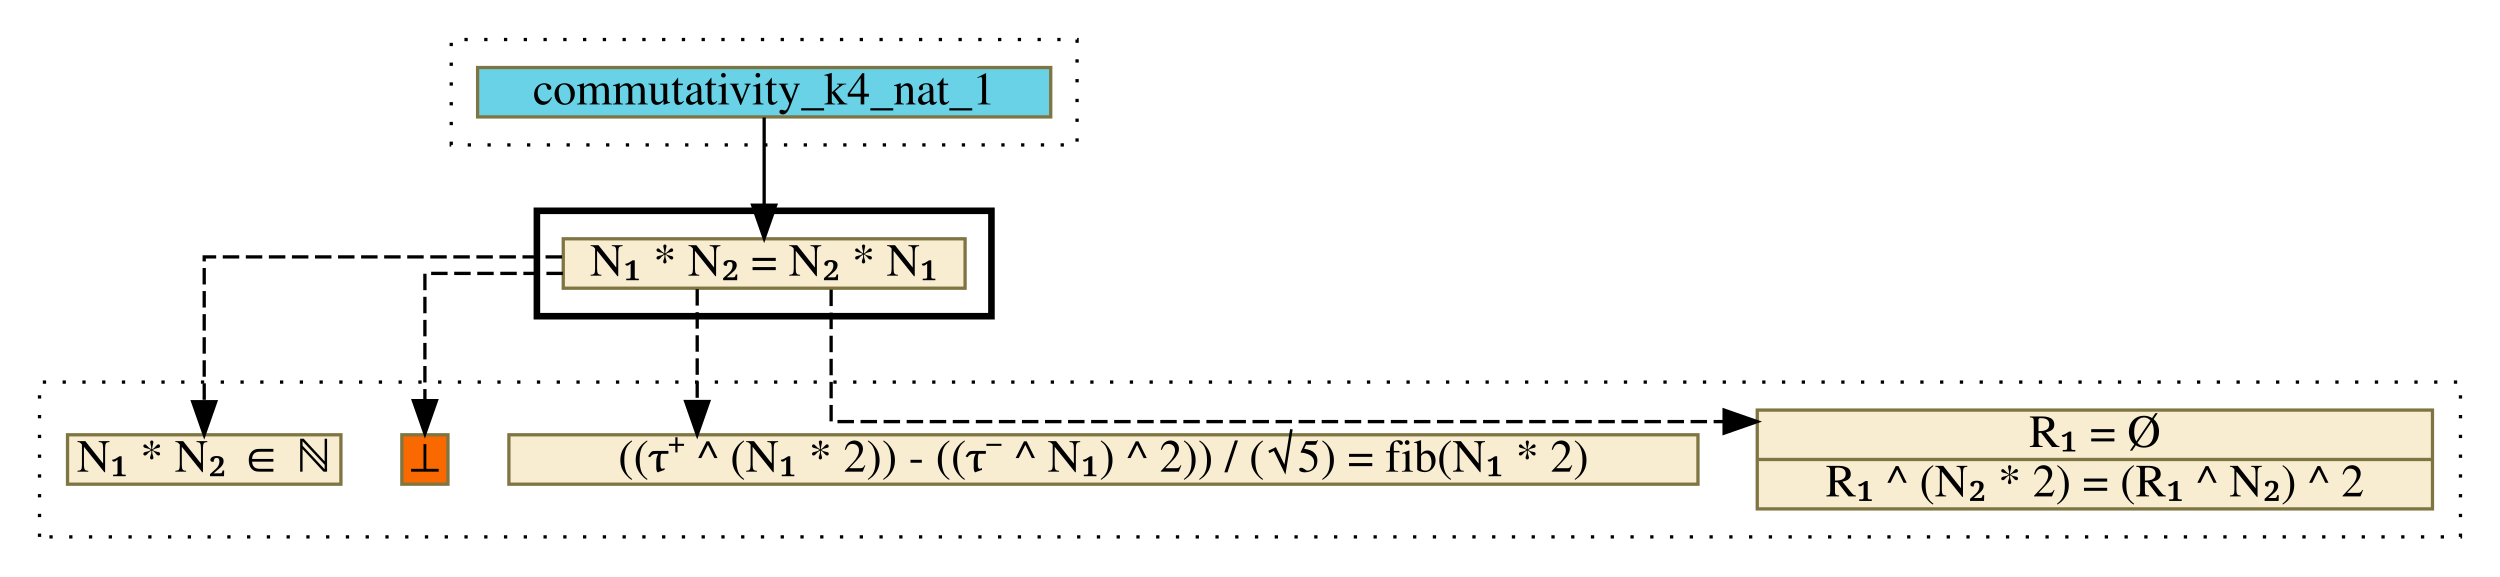
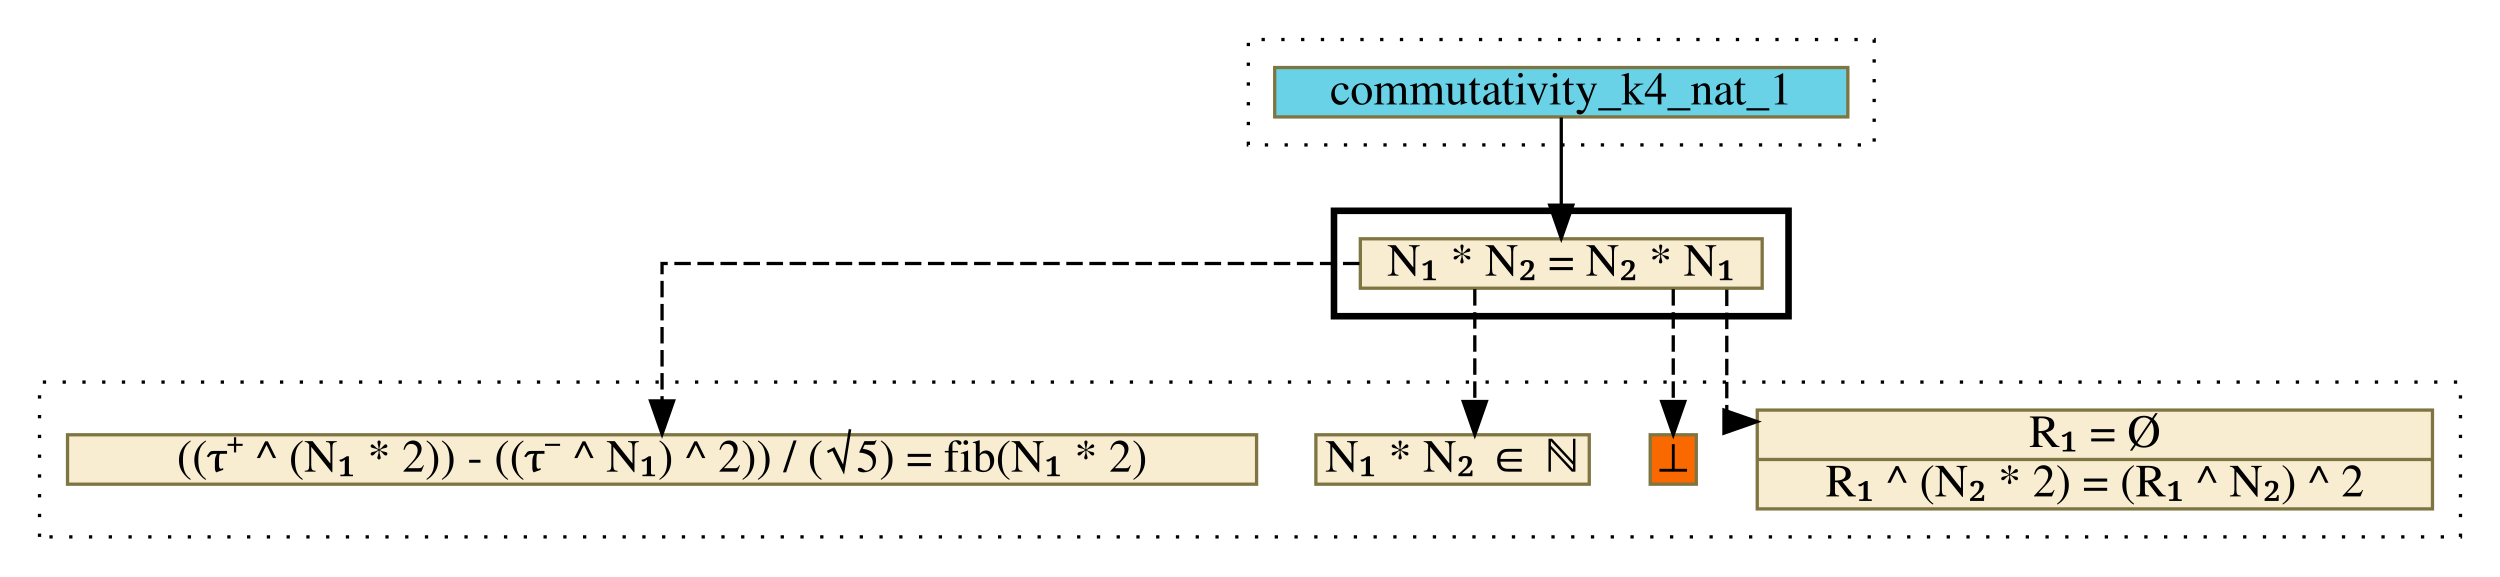
<svg xmlns="http://www.w3.org/2000/svg" xmlns:xlink="http://www.w3.org/1999/xlink" width="759pt" height="175pt" viewBox="0.00 0.00 759.00 175.00">
  <g id="graph0" class="graph" transform="scale(1 1) rotate(0) translate(4 171)">
    <g id="clust1" class="cluster">
-       <polygon fill="transparent" stroke="black" stroke-dasharray="1,5" points="133,-127 133,-159 323,-159 323,-127 133,-127" />
+       <polygon fill="transparent" stroke="black" stroke-dasharray="1,5" points="375,-127 375,-159 565,-159 565,-127 375,-127" />
    </g>
    <g id="clust2" class="cluster">
-       <polygon fill="transparent" stroke="black" stroke-width="2" points="159,-75 159,-107 297,-107 297,-75 159,-75" />
+       <polygon fill="transparent" stroke="black" stroke-width="2" points="401,-75 401,-107 539,-107 539,-75 401,-75" />
    </g>
    <g id="clust3" class="cluster">
      <polygon fill="transparent" stroke="black" stroke-dasharray="1,5" points="8,-8 8,-55 743,-55 743,-8 8,-8" />
    </g>
    <g id="node1" class="node">
      <g id="a_node1">
        <a xlink:href="commutativity_k4_nat_1.html" xlink:title="commutativity_k4_nat_1" target="_vizar">
-           <polygon fill="#69d2e7" stroke="#7f7542" points="141,-135.5 141,-150.5 315,-150.5 315,-135.5 141,-135.5" />
-           <text text-anchor="middle" x="228" y="-139.3" font-family="Times,serif" font-size="14.00">commutativity_k4_nat_1</text>
+           <polygon fill="#69d2e7" stroke="#7f7542" points="383,-135.5 383,-150.5 557,-150.5 557,-135.5 383,-135.5" />
+           <text text-anchor="middle" x="470" y="-139.3" font-family="Times,serif" font-size="14.00">commutativity_k4_nat_1</text>
        </a>
      </g>
    </g>
    <g id="node2" class="node">
      <g id="a_node2">
        <a xlink:href="c_0_63.html" xlink:title="{N₁ * N₂ = N₂ * N₁}" target="_vizar">
-           <polygon fill="#f8edd1" stroke="#7f7542" points="167,-83.5 167,-98.5 289,-98.5 289,-83.5 167,-83.5" />
-           <text text-anchor="middle" x="228" y="-87.3" font-family="Times,serif" font-size="14.00">N₁ * N₂ = N₂ * N₁</text>
+           <polygon fill="#f8edd1" stroke="#7f7542" points="409,-83.5 409,-98.5 531,-98.5 531,-83.5 409,-83.5" />
+           <text text-anchor="middle" x="470" y="-87.3" font-family="Times,serif" font-size="14.00">N₁ * N₂ = N₂ * N₁</text>
        </a>
      </g>
    </g>
    <g id="edge1" class="edge">
-       <path fill="none" stroke="black" d="M228,-135.33C228,-135.33 228,-108.7 228,-108.7" />
-       <polygon fill="black" stroke="black" points="231.5,-108.7 228,-98.7 224.5,-108.7 231.5,-108.7" />
+       <path fill="none" stroke="black" d="M470,-135.33C470,-135.33 470,-108.7 470,-108.7" />
+       <polygon fill="black" stroke="black" points="473.5,-108.7 470,-98.7 466.5,-108.7 473.5,-108.7" />
    </g>
    <g id="node3" class="node">
      <g id="a_node3">
        <a xlink:href="c_0_71.html" xlink:title="{R₁ = Ø|R₁ ^ (N₂ * 2) = (R₁ ^ N₂) ^ 2}" target="_vizar">
          <polygon fill="#f8edd1" stroke="#7f7542" points="529.5,-16.5 529.5,-46.5 734.5,-46.5 734.5,-16.5 529.5,-16.5" />
          <text text-anchor="middle" x="632" y="-35.3" font-family="Times,serif" font-size="14.00">R₁ = Ø</text>
          <polyline fill="none" stroke="#7f7542" points="529.5,-31.5 734.5,-31.5 " />
          <text text-anchor="middle" x="632" y="-20.3" font-family="Times,serif" font-size="14.00">R₁ ^ (N₂ * 2) = (R₁ ^ N₂) ^ 2</text>
        </a>
      </g>
    </g>
    <g id="edge2" class="edge">
-       <path fill="none" stroke="black" stroke-dasharray="5,2" d="M248.33,-83.07C248.33,-69.44 248.33,-43 248.33,-43 248.33,-43 519.44,-43 519.44,-43" />
-       <polygon fill="black" stroke="black" points="519.44,-46.5 529.44,-43 519.44,-39.5 519.44,-46.5" />
+       <path fill="none" stroke="black" stroke-dasharray="5,2" d="M520.25,-83.07C520.25,-69.44 520.25,-43 520.25,-43 520.25,-43 521.16,-43 521.16,-43" />
+       <polygon fill="black" stroke="black" points="519.4,-46.5 529.39,-43 519.39,-39.5 519.4,-46.5" />
    </g>
    <g id="node4" class="node">
      <g id="a_node4">
-         <a xlink:href="c_0_70.html" xlink:title="{((τ⁺ ^ (N₁ * 2)) - ((τ⁻ ^ N₁) ^ 2)) / (√5) = fib(N₁ * 2)}" target="_vizar">
-           <polygon fill="#f8edd1" stroke="#7f7542" points="150.5,-24 150.5,-39 511.5,-39 511.5,-24 150.5,-24" />
-           <text text-anchor="middle" x="331" y="-27.8" font-family="Times,serif" font-size="14.00">((τ⁺ ^ (N₁ * 2)) - ((τ⁻ ^ N₁) ^ 2)) / (√5) = fib(N₁ * 2)</text>
+         <a xlink:href="c_0_157.html" xlink:title="⊥" target="_vizar">
+           <polygon fill="#fa6900" stroke="#7f7542" points="497,-24 497,-39 511,-39 511,-24 497,-24" />
+           <text text-anchor="middle" x="504" y="-27.8" font-family="Times,serif" font-size="14.00">⊥</text>
        </a>
      </g>
    </g>
    <g id="edge3" class="edge">
-       <path fill="none" stroke="black" stroke-dasharray="5,2" d="M207.67,-83.22C207.67,-83.22 207.67,-49.09 207.67,-49.09" />
-       <polygon fill="black" stroke="black" points="211.17,-49.09 207.67,-39.09 204.17,-49.09 211.17,-49.09" />
+       <path fill="none" stroke="black" stroke-dasharray="5,2" d="M504,-83.22C504,-83.22 504,-49.09 504,-49.09" />
+       <polygon fill="black" stroke="black" points="507.5,-49.09 504,-39.09 500.5,-49.09 507.5,-49.09" />
    </g>
    <g id="node5" class="node">
      <g id="a_node5">
-         <a xlink:href="c_0_157.html" xlink:title="⊥" target="_vizar">
-           <polygon fill="#fa6900" stroke="#7f7542" points="118,-24 118,-39 132,-39 132,-24 118,-24" />
-           <text text-anchor="middle" x="125" y="-27.8" font-family="Times,serif" font-size="14.00">⊥</text>
+         <a xlink:href="c_0_136.html" xlink:title="{N₁ * N₂ ∈ ℕ}" target="_vizar">
+           <polygon fill="#f8edd1" stroke="#7f7542" points="395.5,-24 395.5,-39 478.5,-39 478.5,-24 395.5,-24" />
+           <text text-anchor="middle" x="437" y="-27.8" font-family="Times,serif" font-size="14.00">N₁ * N₂ ∈ ℕ</text>
        </a>
      </g>
    </g>
    <g id="edge4" class="edge">
-       <path fill="none" stroke="black" stroke-dasharray="5,2" d="M166.89,-88C144.71,-88 125,-88 125,-88 125,-88 125,-49.36 125,-49.36" />
-       <polygon fill="black" stroke="black" points="128.5,-49.36 125,-39.36 121.5,-49.36 128.5,-49.36" />
+       <path fill="none" stroke="black" stroke-dasharray="5,2" d="M443.75,-83.22C443.75,-83.22 443.75,-49.09 443.75,-49.09" />
+       <polygon fill="black" stroke="black" points="447.25,-49.09 443.75,-39.09 440.25,-49.09 447.25,-49.09" />
    </g>
    <g id="node6" class="node">
      <g id="a_node6">
-         <a xlink:href="c_0_136.html" xlink:title="{N₁ * N₂ ∈ ℕ}" target="_vizar">
-           <polygon fill="#f8edd1" stroke="#7f7542" points="16.5,-24 16.5,-39 99.5,-39 99.5,-24 16.5,-24" />
-           <text text-anchor="middle" x="58" y="-27.8" font-family="Times,serif" font-size="14.00">N₁ * N₂ ∈ ℕ</text>
+         <a xlink:href="c_0_70.html" xlink:title="{((τ⁺ ^ (N₁ * 2)) - ((τ⁻ ^ N₁) ^ 2)) / (√5) = fib(N₁ * 2)}" target="_vizar">
+           <polygon fill="#f8edd1" stroke="#7f7542" points="16.5,-24 16.5,-39 377.5,-39 377.5,-24 16.5,-24" />
+           <text text-anchor="middle" x="197" y="-27.8" font-family="Times,serif" font-size="14.00">((τ⁺ ^ (N₁ * 2)) - ((τ⁻ ^ N₁) ^ 2)) / (√5) = fib(N₁ * 2)</text>
        </a>
      </g>
    </g>
    <g id="edge5" class="edge">
-       <path fill="none" stroke="black" stroke-dasharray="5,2" d="M166.63,-93C117.93,-93 58,-93 58,-93 58,-93 58,-49.04 58,-49.04" />
-       <polygon fill="black" stroke="black" points="61.5,-49.04 58,-39.04 54.5,-49.04 61.5,-49.04" />
+       <path fill="none" stroke="black" stroke-dasharray="5,2" d="M408.73,-91C328.24,-91 197,-91 197,-91 197,-91 197,-49.28 197,-49.28" />
+       <polygon fill="black" stroke="black" points="200.5,-49.28 197,-39.28 193.5,-49.28 200.5,-49.28" />
    </g>
  </g>
</svg>
